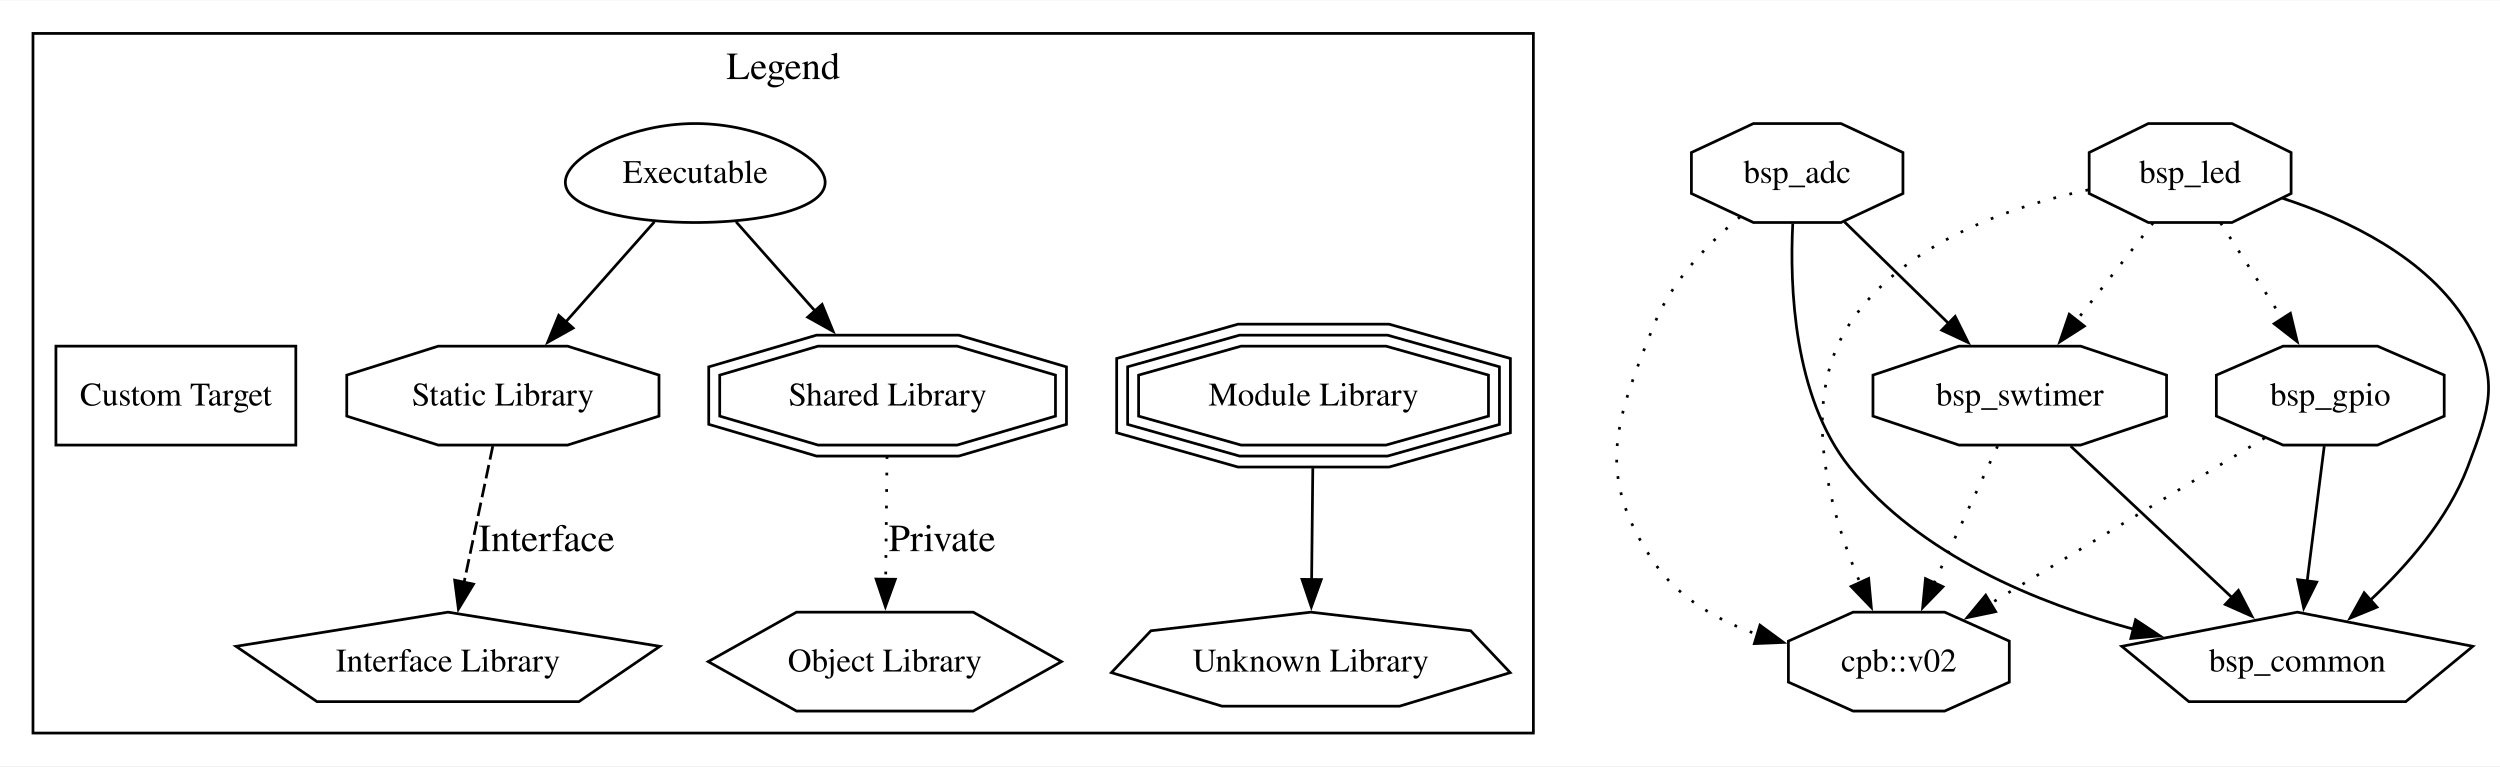
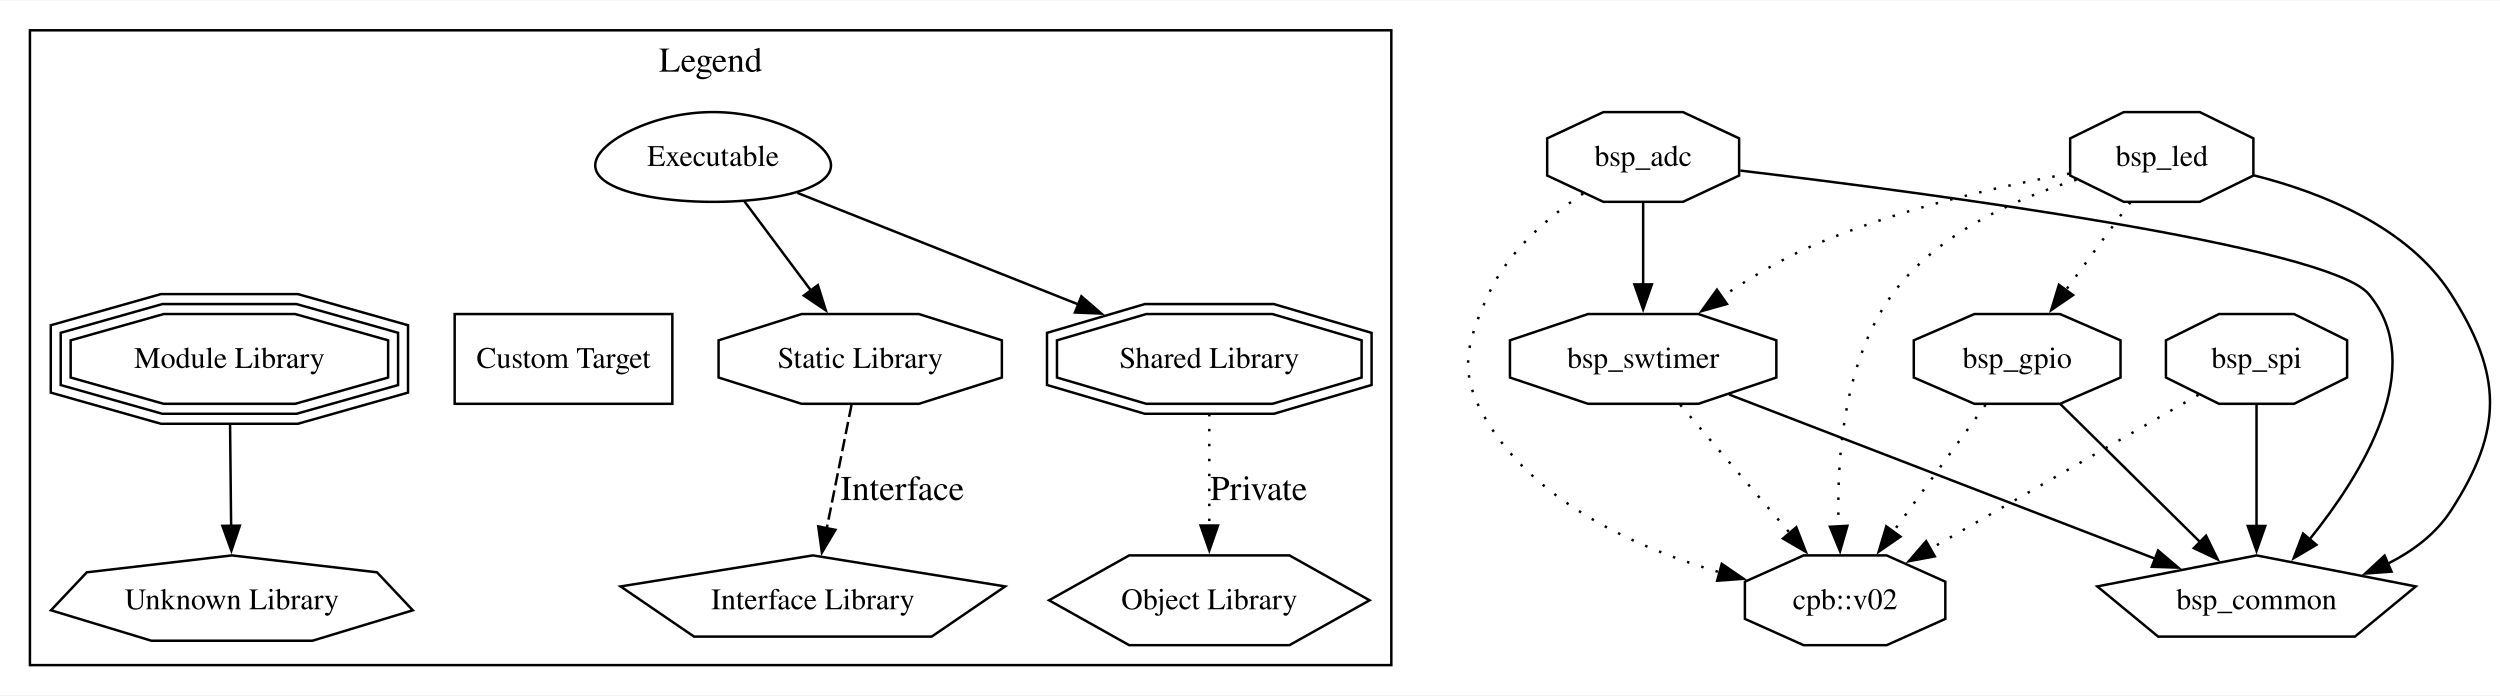
- <svg xmlns="http://www.w3.org/2000/svg" width="910pt" height="279pt" viewBox="0.00 0.00 909.76 278.60">
+ <svg xmlns="http://www.w3.org/2000/svg" width="1003pt" height="279pt" viewBox="0.00 0.00 1002.65 278.60">
  <g id="graph0" class="graph" transform="translate(4,274.6) scale(1)" data-name="bsp_lib">
-     <polygon fill="white" stroke="none" points="-4,4 -4,-274.6 905.76,-274.6 905.76,4 -4,4" style="" />
+     <polygon fill="white" stroke="none" points="-4,4 -4,-274.6 998.65,-274.6 998.65,4 -4,4" style="" />
    <g id="clust1" class="cluster" data-name="clusterLegend">
      <polygon fill="none" stroke="black" points="8,-8 8,-262.6 554,-262.6 554,-8 8,-8" style="" />
      <text text-anchor="middle" x="281" y="-246" font-family="Times,serif" font-size="14.00" style="">Legend</text>
    </g>
    <g id="node1" class="node" pointer-events="visible" data-name="legendNode0">
-       <polygon fill="none" stroke="black" points="253.37,-193.85 256.27,-193.95 259.14,-194.1 261.96,-194.29 264.73,-194.54 267.44,-194.83 270.07,-195.16 272.62,-195.55 275.07,-195.98 277.42,-196.45 279.66,-196.96 281.78,-197.51 283.76,-198.11 285.62,-198.74 287.34,-199.41 288.91,-200.11 290.33,-200.84 291.61,-201.6 292.73,-202.39 293.7,-203.21 294.51,-204.05 295.17,-204.91 295.67,-205.79 296.02,-206.69 296.22,-207.6 296.28,-208.52 296.19,-209.45 295.96,-210.39 295.59,-211.33 295.1,-212.27 294.48,-213.21 293.75,-214.15 292.9,-215.08 291.94,-216 290.89,-216.91 289.74,-217.81 288.5,-218.69 287.19,-219.55 285.79,-220.39 284.33,-221.21 282.81,-222 281.23,-222.76 279.6,-223.49 277.93,-224.19 276.21,-224.86 274.46,-225.49 272.67,-226.09 270.86,-226.64 269.03,-227.15 267.17,-227.62 265.3,-228.05 263.41,-228.44 261.51,-228.77 259.6,-229.06 257.68,-229.31 255.76,-229.5 253.83,-229.65 251.9,-229.75 249.97,-229.8 248.03,-229.8 246.1,-229.75 244.17,-229.65 242.24,-229.5 240.32,-229.31 238.4,-229.06 236.49,-228.77 234.59,-228.44 232.7,-228.05 230.83,-227.62 228.97,-227.15 227.14,-226.64 225.33,-226.09 223.54,-225.49 221.79,-224.86 220.07,-224.19 218.4,-223.49 216.77,-222.76 215.19,-222 213.67,-221.21 212.21,-220.39 210.81,-219.55 209.5,-218.69 208.26,-217.81 207.11,-216.91 206.06,-216 205.1,-215.08 204.25,-214.15 203.52,-213.21 202.9,-212.27 202.41,-211.33 202.04,-210.39 201.81,-209.45 201.72,-208.52 201.78,-207.6 201.98,-206.69 202.33,-205.79 202.83,-204.91 203.49,-204.05 204.3,-203.21 205.27,-202.39 206.39,-201.6 207.67,-200.84 209.09,-200.11 210.66,-199.41 212.38,-198.74 214.24,-198.11 216.22,-197.51 218.34,-196.96 220.58,-196.45 222.93,-195.98 225.38,-195.55 227.93,-195.16 230.56,-194.83 233.27,-194.54 236.04,-194.29 238.86,-194.1 241.73,-193.95 244.63,-193.85 247.54,-193.8 250.46,-193.8 253.37,-193.85" style="" />
-       <text text-anchor="middle" x="249" y="-208.2" font-family="Times,serif" font-size="12.00" style="">Executable</text>
+       <polygon fill="none" stroke="black" points="286.37,-193.85 289.27,-193.95 292.14,-194.1 294.96,-194.29 297.73,-194.54 300.44,-194.83 303.07,-195.16 305.62,-195.55 308.07,-195.98 310.42,-196.45 312.66,-196.96 314.78,-197.51 316.76,-198.11 318.62,-198.74 320.34,-199.41 321.91,-200.11 323.33,-200.84 324.61,-201.6 325.73,-202.39 326.7,-203.21 327.51,-204.05 328.17,-204.91 328.67,-205.79 329.02,-206.69 329.22,-207.6 329.28,-208.52 329.19,-209.45 328.96,-210.39 328.59,-211.33 328.1,-212.27 327.48,-213.21 326.75,-214.15 325.9,-215.08 324.94,-216 323.89,-216.91 322.74,-217.81 321.5,-218.69 320.19,-219.55 318.79,-220.39 317.33,-221.21 315.81,-222 314.23,-222.76 312.6,-223.49 310.93,-224.19 309.21,-224.86 307.46,-225.49 305.67,-226.09 303.86,-226.64 302.03,-227.15 300.17,-227.62 298.3,-228.05 296.41,-228.44 294.51,-228.77 292.6,-229.06 290.68,-229.31 288.76,-229.5 286.83,-229.65 284.9,-229.75 282.97,-229.8 281.03,-229.8 279.1,-229.75 277.17,-229.65 275.24,-229.5 273.32,-229.31 271.4,-229.06 269.49,-228.77 267.59,-228.44 265.7,-228.05 263.83,-227.62 261.97,-227.15 260.14,-226.64 258.33,-226.09 256.54,-225.49 254.79,-224.86 253.07,-224.19 251.4,-223.49 249.77,-222.76 248.19,-222 246.67,-221.21 245.21,-220.39 243.81,-219.55 242.5,-218.69 241.26,-217.81 240.11,-216.91 239.06,-216 238.1,-215.08 237.25,-214.15 236.52,-213.21 235.9,-212.27 235.41,-211.33 235.04,-210.39 234.81,-209.45 234.72,-208.52 234.78,-207.6 234.98,-206.69 235.33,-205.79 235.83,-204.91 236.49,-204.05 237.3,-203.21 238.27,-202.39 239.39,-201.6 240.67,-200.84 242.09,-200.11 243.66,-199.41 245.38,-198.74 247.24,-198.11 249.22,-197.51 251.34,-196.96 253.58,-196.45 255.93,-195.98 258.38,-195.55 260.93,-195.16 263.56,-194.83 266.27,-194.54 269.04,-194.29 271.86,-194.1 274.73,-193.95 277.63,-193.85 280.54,-193.8 283.46,-193.8 286.37,-193.85" style="" />
+       <text text-anchor="middle" x="282" y="-208.2" font-family="Times,serif" font-size="12.00" style="">Executable</text>
    </g>
    <g id="node2" class="node" pointer-events="visible" data-name="legendNode1">
-       <polygon fill="none" stroke="black" points="235.81,-123.34 235.81,-138.26 202.53,-148.8 155.47,-148.8 122.19,-138.26 122.19,-123.34 155.47,-112.8 202.53,-112.8 235.81,-123.34" style="" />
-       <text text-anchor="middle" x="179" y="-127.2" font-family="Times,serif" font-size="12.00" style="">Static Library</text>
+       <polygon fill="none" stroke="black" points="397.81,-123.34 397.81,-138.26 364.53,-148.8 317.47,-148.8 284.19,-138.26 284.19,-123.34 317.47,-112.8 364.53,-112.8 397.81,-123.34" style="" />
+       <text text-anchor="middle" x="341" y="-127.2" font-family="Times,serif" font-size="12.00" style="">Static Library</text>
    </g>
    <g id="edge1" class="edge" data-name="legendNode0-&gt;legendNode1">
-       <path fill="none" stroke="black" d="M234.15,-194.05C224.72,-183.4 212.33,-169.42 201.69,-157.4" style="" />
-       <polygon fill="black" stroke="black" points="204.56,-155.37 195.31,-150.21 199.32,-160.01 204.56,-155.37" style="" />
+       <path fill="none" stroke="black" d="M294.51,-194.05C302.31,-183.61 312.5,-169.96 321.35,-158.1" style="" />
+       <polygon fill="black" stroke="black" points="324.01,-160.4 327.19,-150.29 318.4,-156.21 324.01,-160.4" style="" />
    </g>
    <g id="node3" class="node" pointer-events="visible" data-name="legendNode2">
-       <polygon fill="none" stroke="black" points="380.09,-123.34 380.09,-138.26 344.3,-148.8 293.7,-148.8 257.91,-138.26 257.91,-123.34 293.7,-112.8 344.3,-112.8 380.09,-123.34" style="" />
-       <polygon fill="none" stroke="black" points="384.09,-120.35 384.09,-141.25 344.88,-152.8 293.12,-152.8 253.91,-141.25 253.91,-120.35 293.12,-108.8 344.88,-108.8 384.09,-120.35" style="" />
-       <text text-anchor="middle" x="319" y="-127.2" font-family="Times,serif" font-size="12.00" style="">Shared Library</text>
+       <polygon fill="none" stroke="black" points="542.09,-123.34 542.09,-138.26 506.3,-148.8 455.7,-148.8 419.91,-138.26 419.91,-123.34 455.7,-112.8 506.3,-112.8 542.09,-123.34" style="" />
+       <polygon fill="none" stroke="black" points="546.09,-120.35 546.09,-141.25 506.88,-152.8 455.12,-152.8 415.91,-141.25 415.91,-120.35 455.12,-108.8 506.88,-108.8 546.09,-120.35" style="" />
+       <text text-anchor="middle" x="481" y="-127.2" font-family="Times,serif" font-size="12.00" style="">Shared Library</text>
    </g>
    <g id="edge2" class="edge" data-name="legendNode0-&gt;legendNode2">
-       <path fill="none" stroke="black" d="M263.85,-194.05C272.21,-184.61 282.89,-172.55 292.63,-161.56" style="" />
-       <polygon fill="black" stroke="black" points="295.16,-163.99 299.17,-154.18 289.92,-159.34 295.16,-163.99" style="" />
+       <path fill="none" stroke="black" d="M315.76,-197.4C346.74,-185.1 393.12,-166.69 428.87,-152.5" style="" />
+       <polygon fill="black" stroke="black" points="429.7,-155.93 437.71,-148.99 427.12,-149.42 429.7,-155.93" style="" />
    </g>
    <g id="node4" class="node" pointer-events="visible" data-name="legendNode3">
-       <polygon fill="none" stroke="black" points="537.66,-123.34 537.66,-138.26 500.37,-148.8 447.63,-148.8 410.34,-138.26 410.34,-123.34 447.63,-112.8 500.37,-112.8 537.66,-123.34" style="" />
-       <polygon fill="none" stroke="black" points="541.65,-120.32 541.65,-141.28 500.92,-152.8 447.08,-152.8 406.35,-141.28 406.35,-120.32 447.08,-108.8 500.92,-108.8 541.65,-120.32" style="" />
-       <polygon fill="none" stroke="black" points="545.64,-117.29 545.64,-144.31 501.47,-156.8 446.53,-156.8 402.36,-144.31 402.36,-117.29 446.53,-104.8 501.47,-104.8 545.64,-117.29" style="" />
-       <text text-anchor="middle" x="474" y="-127.2" font-family="Times,serif" font-size="12.00" style="">Module Library</text>
+       <polygon fill="none" stroke="black" points="151.66,-123.34 151.66,-138.26 114.37,-148.8 61.63,-148.8 24.34,-138.26 24.34,-123.34 61.63,-112.8 114.37,-112.8 151.66,-123.34" style="" />
+       <polygon fill="none" stroke="black" points="155.65,-120.32 155.65,-141.28 114.92,-152.8 61.08,-152.8 20.35,-141.28 20.35,-120.32 61.08,-108.8 114.92,-108.8 155.65,-120.32" style="" />
+       <polygon fill="none" stroke="black" points="159.64,-117.29 159.64,-144.31 115.47,-156.8 60.53,-156.8 16.36,-144.31 16.36,-117.29 60.53,-104.8 115.47,-104.8 159.64,-117.29" style="" />
+       <text text-anchor="middle" x="88" y="-127.2" font-family="Times,serif" font-size="12.00" style="">Module Library</text>
    </g>
    <g id="node8" class="node" pointer-events="visible" data-name="legendNode7">
-       <polygon fill="none" stroke="black" points="103.65,-148.8 16.35,-148.8 16.35,-112.8 103.65,-112.8 103.65,-148.8" style="" />
-       <text text-anchor="middle" x="60" y="-127.2" font-family="Times,serif" font-size="12.00" style="">Custom Target</text>
+       <polygon fill="none" stroke="black" points="265.65,-148.8 178.35,-148.8 178.35,-112.8 265.65,-112.8 265.65,-148.8" style="" />
+       <text text-anchor="middle" x="222" y="-127.2" font-family="Times,serif" font-size="12.00" style="">Custom Target</text>
    </g>
    <g id="node5" class="node" pointer-events="visible" data-name="legendNode4">
-       <polygon fill="none" stroke="black" points="236.12,-39.56 159,-52 81.88,-39.56 111.34,-19.44 206.66,-19.44 236.12,-39.56" style="" />
-       <text text-anchor="middle" x="159" y="-30.4" font-family="Times,serif" font-size="12.00" style="">Interface Library</text>
+       <polygon fill="none" stroke="black" points="399.12,-39.56 322,-52 244.88,-39.56 274.34,-19.44 369.66,-19.44 399.12,-39.56" style="" />
+       <text text-anchor="middle" x="322" y="-30.4" font-family="Times,serif" font-size="12.00" style="">Interface Library</text>
    </g>
    <g id="edge4" class="edge" data-name="legendNode1-&gt;legendNode4">
-       <path fill="none" stroke="black" stroke-dasharray="5,2" d="M175.33,-112.41C172.39,-98.48 168.21,-78.66 164.82,-62.57" style="" />
-       <polygon fill="black" stroke="black" points="168.31,-62.18 162.82,-53.12 161.46,-63.63 168.31,-62.18" style="" />
-       <text text-anchor="middle" x="194.87" y="-74.2" font-family="Times,serif" font-size="14.00" style="">Interface</text>
+       <path fill="none" stroke="black" stroke-dasharray="5,2" d="M337.52,-112.41C334.72,-98.48 330.75,-78.66 327.52,-62.57" style="" />
+       <polygon fill="black" stroke="black" points="331.03,-62.24 325.63,-53.13 324.17,-63.62 331.03,-62.24" style="" />
+       <text text-anchor="middle" x="357.87" y="-74.2" font-family="Times,serif" font-size="14.00" style="">Interface</text>
    </g>
    <g id="node6" class="node" pointer-events="visible" data-name="legendNode5">
-       <polygon fill="none" stroke="black" points="382.28,-34 350.14,-52 285.86,-52 253.72,-34 285.86,-16 350.14,-16 382.28,-34" style="" />
-       <text text-anchor="middle" x="318" y="-30.4" font-family="Times,serif" font-size="12.00" style="">Object Library</text>
+       <polygon fill="none" stroke="black" points="545.28,-34 513.14,-52 448.86,-52 416.72,-34 448.86,-16 513.14,-16 545.28,-34" style="" />
+       <text text-anchor="middle" x="481" y="-30.4" font-family="Times,serif" font-size="12.00" style="">Object Library</text>
    </g>
    <g id="edge5" class="edge" data-name="legendNode2-&gt;legendNode5">
-       <path fill="none" stroke="black" stroke-dasharray="1,5" d="M318.78,-108.76C318.64,-95.55 318.46,-78.33 318.3,-63.86" style="" />
-       <polygon fill="black" stroke="black" points="321.81,-63.96 318.2,-54 314.81,-64.04 321.81,-63.96" style="" />
-       <text text-anchor="middle" x="338.83" y="-74.2" font-family="Times,serif" font-size="14.00" style="">Private</text>
+       <path fill="none" stroke="black" stroke-dasharray="1,5" d="M481,-108.76C481,-95.55 481,-78.33 481,-63.86" style="" />
+       <polygon fill="black" stroke="black" points="484.5,-64 481,-54 477.5,-64 484.5,-64" style="" />
+       <text text-anchor="middle" x="500.83" y="-74.2" font-family="Times,serif" font-size="14.00" style="">Private</text>
    </g>
    <g id="node7" class="node" pointer-events="visible" data-name="legendNode6">
-       <polygon fill="none" stroke="black" points="545.56,-29.99 531.19,-45.22 473,-52 414.81,-45.22 400.44,-29.99 440.71,-17.78 505.29,-17.78 545.56,-29.99" style="" />
-       <text text-anchor="middle" x="473" y="-30.4" font-family="Times,serif" font-size="12.00" style="">Unknown Library</text>
+       <polygon fill="none" stroke="black" points="161.56,-29.99 147.19,-45.22 89,-52 30.81,-45.22 16.44,-29.99 56.71,-17.78 121.29,-17.78 161.56,-29.99" style="" />
+       <text text-anchor="middle" x="89" y="-30.4" font-family="Times,serif" font-size="12.00" style="">Unknown Library</text>
    </g>
    <g id="edge6" class="edge" data-name="legendNode3-&gt;legendNode6">
-       <path fill="none" stroke="black" d="M473.73,-104.4C473.6,-91.8 473.44,-76.54 473.3,-63.54" style="" />
-       <polygon fill="black" stroke="black" points="476.8,-63.85 473.2,-53.89 469.81,-63.93 476.8,-63.85" style="" />
+       <path fill="none" stroke="black" d="M88.27,-104.4C88.4,-91.8 88.56,-76.54 88.7,-63.54" style="" />
+       <polygon fill="black" stroke="black" points="92.19,-63.93 88.8,-53.89 85.2,-63.85 92.19,-63.93" style="" />
    </g>
    <g id="node9" class="node" pointer-events="visible" data-name="node0">
-       <polygon fill="none" stroke="black" points="688.49,-204.34 688.49,-219.26 665.94,-229.8 634.06,-229.8 611.51,-219.26 611.51,-204.34 634.06,-193.8 665.94,-193.8 688.49,-204.34" style="" />
-       <text text-anchor="middle" x="650" y="-208.2" font-family="Times,serif" font-size="12.00" style="">bsp_adc</text>
+       <polygon fill="none" stroke="black" points="693.49,-204.34 693.49,-219.26 670.94,-229.8 639.06,-229.8 616.51,-219.26 616.51,-204.34 639.06,-193.8 670.94,-193.8 693.49,-204.34" style="" />
+       <text text-anchor="middle" x="655" y="-208.2" font-family="Times,serif" font-size="12.00" style="">bsp_adc</text>
    </g>
    <g id="node10" class="node" pointer-events="visible" data-name="node1">
-       <polygon fill="none" stroke="black" points="895.87,-39.56 832,-52 768.13,-39.56 792.53,-19.44 871.47,-19.44 895.87,-39.56" style="" />
-       <text text-anchor="middle" x="832" y="-30.4" font-family="Times,serif" font-size="12.00" style="">bsp_common</text>
+       <polygon fill="none" stroke="black" points="964.87,-39.56 901,-52 837.13,-39.56 861.53,-19.44 940.47,-19.44 964.87,-39.56" style="" />
+       <text text-anchor="middle" x="901" y="-30.4" font-family="Times,serif" font-size="12.00" style="">bsp_common</text>
    </g>
    <g id="edge8" class="edge" data-name="node0-&gt;node1">
-       <path fill="none" stroke="black" d="M648.39,-193.37C647.24,-170.54 648.64,-130.41 669,-104.8 694.44,-72.81 737.33,-55.23 772.73,-45.71" style="" />
-       <polygon fill="black" stroke="black" points="773.14,-49.22 781.98,-43.38 771.43,-42.43 773.14,-49.22" style="" />
+       <path fill="none" stroke="black" d="M693.97,-206.34C769.52,-197.31 929.98,-176.06 946,-156.8 970.11,-127.8 943.5,-84.7 922.16,-58.3" style="" />
+       <polygon fill="black" stroke="black" points="925.01,-56.26 915.89,-50.87 919.66,-60.77 925.01,-56.26" style="" />
    </g>
    <g id="node11" class="node" pointer-events="visible" data-name="node2">
-       <polygon fill="none" stroke="black" points="784.42,-123.34 784.42,-138.26 753.13,-148.8 708.87,-148.8 677.58,-138.26 677.58,-123.34 708.87,-112.8 753.13,-112.8 784.42,-123.34" style="" />
-       <text text-anchor="middle" x="731" y="-127.2" font-family="Times,serif" font-size="12.00" style="">bsp_swtimer</text>
+       <polygon fill="none" stroke="black" points="708.42,-123.34 708.42,-138.26 677.13,-148.8 632.87,-148.8 601.58,-138.26 601.58,-123.34 632.87,-112.8 677.13,-112.8 708.42,-123.34" style="" />
+       <text text-anchor="middle" x="655" y="-127.2" font-family="Times,serif" font-size="12.00" style="">bsp_swtimer</text>
    </g>
    <g id="edge11" class="edge" data-name="node0-&gt;node2">
-       <path fill="none" stroke="black" d="M667.18,-194.05C678.2,-183.3 692.71,-169.15 705.11,-157.05" style="" />
-       <polygon fill="black" stroke="black" points="707.49,-159.62 712.2,-150.13 702.6,-154.61 707.49,-159.62" style="" />
+       <path fill="none" stroke="black" d="M655,-193.66C655,-183.99 655,-171.67 655,-160.56" style="" />
+       <polygon fill="black" stroke="black" points="658.5,-160.69 655,-150.69 651.5,-160.69 658.5,-160.69" style="" />
    </g>
    <g id="node12" class="node" pointer-events="visible" data-name="node3">
-       <polygon fill="none" stroke="black" points="727.19,-26.54 727.19,-41.46 703.65,-52 670.35,-52 646.81,-41.46 646.81,-26.54 670.35,-16 703.65,-16 727.19,-26.54" style="" />
-       <text text-anchor="middle" x="687" y="-30.4" font-family="Times,serif" font-size="12.00" style="">cpb::v02</text>
+       <polygon fill="none" stroke="black" points="776.19,-26.54 776.19,-41.46 752.65,-52 719.35,-52 695.81,-41.46 695.81,-26.54 719.35,-16 752.65,-16 776.19,-26.54" style="" />
+       <text text-anchor="middle" x="736" y="-30.4" font-family="Times,serif" font-size="12.00" style="">cpb::v02</text>
    </g>
    <g id="edge12" class="edge" data-name="node0-&gt;node3">
-       <path fill="none" stroke="black" stroke-dasharray="1,5" d="M629.21,-195.84C617.64,-186.17 604.33,-172.49 598,-156.8 583.57,-121.02 576.28,-101.88 598,-70 606.8,-57.08 621.17,-48.93 635.81,-43.79" style="" />
-       <polygon fill="black" stroke="black" points="636.46,-47.25 645,-40.99 634.42,-40.56 636.46,-47.25" style="" />
+       <path fill="none" stroke="black" stroke-dasharray="1,5" d="M630.95,-197.14C617.05,-187.77 600.81,-173.95 593,-156.8 583.43,-135.77 580.76,-124.4 593,-104.8 613.25,-72.38 653.38,-54.62 685.99,-45.14" style="" />
+       <polygon fill="black" stroke="black" points="686.52,-48.62 695.26,-42.62 684.69,-41.86 686.52,-48.62" style="" />
    </g>
    <g id="edge9" class="edge" data-name="node2-&gt;node1">
-       <path fill="none" stroke="black" d="M749.52,-112.41C766.07,-96.89 790.38,-74.06 808.33,-57.22" style="" />
-       <polygon fill="black" stroke="black" points="810.57,-59.92 815.46,-50.52 805.78,-54.81 810.57,-59.92" style="" />
+       <path fill="none" stroke="black" d="M689.46,-116.52C734.36,-99.22 812.75,-69.01 860.45,-50.63" style="" />
+       <polygon fill="black" stroke="black" points="861.53,-53.96 869.6,-47.1 859.01,-47.43 861.53,-53.96" style="" />
    </g>
    <g id="edge10" class="edge" data-name="node2-&gt;node3">
-       <path fill="none" stroke="black" stroke-dasharray="1,5" d="M722.93,-112.41C716.48,-98.51 707.31,-78.77 699.86,-62.7" style="" />
-       <polygon fill="black" stroke="black" points="703.04,-61.25 695.66,-53.65 696.69,-64.19 703.04,-61.25" style="" />
+       <path fill="none" stroke="black" stroke-dasharray="1,5" d="M669.86,-112.41C682.19,-97.98 699.91,-77.24 713.9,-60.86" style="" />
+       <polygon fill="black" stroke="black" points="716.42,-63.3 720.25,-53.43 711.1,-58.76 716.42,-63.3" style="" />
    </g>
    <g id="node13" class="node" pointer-events="visible" data-name="node4">
-       <polygon fill="none" stroke="black" points="885.46,-123.34 885.46,-138.26 861.18,-148.8 826.82,-148.8 802.54,-138.26 802.54,-123.34 826.82,-112.8 861.18,-112.8 885.46,-123.34" style="" />
-       <text text-anchor="middle" x="844" y="-127.2" font-family="Times,serif" font-size="12.00" style="">bsp_gpio</text>
+       <polygon fill="none" stroke="black" points="846.46,-123.34 846.46,-138.26 822.18,-148.8 787.82,-148.8 763.54,-138.26 763.54,-123.34 787.82,-112.8 822.18,-112.8 846.46,-123.34" style="" />
+       <text text-anchor="middle" x="805" y="-127.2" font-family="Times,serif" font-size="12.00" style="">bsp_gpio</text>
    </g>
    <g id="edge13" class="edge" data-name="node4-&gt;node1">
-       <path fill="none" stroke="black" d="M841.8,-112.41C840.06,-98.7 837.61,-79.29 835.59,-63.33" style="" />
-       <polygon fill="black" stroke="black" points="839.06,-62.94 834.34,-53.46 832.12,-63.82 839.06,-62.94" style="" />
+       <path fill="none" stroke="black" d="M822.16,-112.85C837.92,-97.29 861.37,-74.14 878.6,-57.12" style="" />
+       <polygon fill="black" stroke="black" points="880.76,-59.9 885.42,-50.39 875.84,-54.92 880.76,-59.9" style="" />
    </g>
    <g id="edge14" class="edge" data-name="node4-&gt;node3">
-       <path fill="none" stroke="black" stroke-dasharray="1,5" d="M820.16,-115.4C793.49,-99.3 750.12,-73.11 720.16,-55.02" style="" />
-       <polygon fill="black" stroke="black" points="722.22,-52.18 711.85,-50.01 718.6,-58.17 722.22,-52.18" style="" />
+       <path fill="none" stroke="black" stroke-dasharray="1,5" d="M792.34,-112.41C781.94,-98.11 767.02,-77.62 755.16,-61.32" style="" />
+       <polygon fill="black" stroke="black" points="758.18,-59.53 749.47,-53.5 752.52,-63.65 758.18,-59.53" style="" />
    </g>
    <g id="node14" class="node" pointer-events="visible" data-name="node5">
-       <polygon fill="none" stroke="black" points="829.74,-204.34 829.74,-219.26 808.22,-229.8 777.78,-229.8 756.26,-219.26 756.26,-204.34 777.78,-193.8 808.22,-193.8 829.74,-204.34" style="" />
-       <text text-anchor="middle" x="793" y="-208.2" font-family="Times,serif" font-size="12.00" style="">bsp_led</text>
+       <polygon fill="none" stroke="black" points="899.74,-204.34 899.74,-219.26 878.22,-229.8 847.78,-229.8 826.26,-219.26 826.26,-204.34 847.78,-193.8 878.22,-193.8 899.74,-204.34" style="" />
+       <text text-anchor="middle" x="863" y="-208.2" font-family="Times,serif" font-size="12.00" style="">bsp_led</text>
    </g>
    <g id="edge15" class="edge" data-name="node5-&gt;node1">
-       <path fill="none" stroke="black" d="M826.61,-202.62C850,-194.98 879.49,-181.02 894,-156.8 905.88,-136.98 902.21,-126.4 894,-104.8 886.82,-85.91 871.93,-68.86 858.54,-56.34" style="" />
-       <polygon fill="black" stroke="black" points="860.98,-53.83 851.18,-49.8 856.33,-59.06 860.98,-53.83" style="" />
+       <path fill="none" stroke="black" d="M900.03,-204.4C927.01,-197.58 961.74,-183.87 979,-156.8 999.74,-124.27 999.96,-102.38 979,-70 972.89,-60.56 963.57,-53.64 953.47,-48.58" style="" />
+       <polygon fill="black" stroke="black" points="955.15,-45.5 944.59,-44.72 952.36,-51.92 955.15,-45.5" style="" />
    </g>
    <g id="edge17" class="edge" data-name="node5-&gt;node2">
-       <path fill="none" stroke="black" stroke-dasharray="1,5" d="M779.55,-193.66C771.4,-183.27 760.84,-169.82 751.64,-158.11" style="" />
-       <polygon fill="black" stroke="black" points="754.5,-156.08 745.58,-150.37 749,-160.4 754.5,-156.08" style="" />
+       <path fill="none" stroke="black" stroke-dasharray="1,5" d="M825.96,-205.14C796.86,-199.86 755.74,-190.55 722,-175.8 709.8,-170.46 697.35,-162.97 686.56,-155.67" style="" />
+       <polygon fill="black" stroke="black" points="688.6,-152.83 678.4,-149.97 684.59,-158.57 688.6,-152.83" style="" />
    </g>
    <g id="edge18" class="edge" data-name="node5-&gt;node3">
-       <path fill="none" stroke="black" stroke-dasharray="1,5" d="M755.88,-205.66C726.77,-199.46 688.11,-185.97 669,-156.8 650.55,-128.64 661.61,-89.03 672.86,-62.71" style="" />
-       <polygon fill="black" stroke="black" points="676.01,-64.25 676.98,-53.7 669.64,-61.34 676.01,-64.25" style="" />
+       <path fill="none" stroke="black" stroke-dasharray="1,5" d="M828.79,-202.67C804.31,-195.02 772.68,-181.01 755,-156.8 735.18,-129.68 732.52,-90.02 733.43,-63.4" style="" />
+       <polygon fill="black" stroke="black" points="736.91,-63.87 733.97,-53.69 729.92,-63.49 736.91,-63.87" style="" />
    </g>
    <g id="edge16" class="edge" data-name="node5-&gt;node4">
-       <path fill="none" stroke="black" stroke-dasharray="1,5" d="M804.07,-193.66C810.64,-183.48 819.11,-170.35 826.57,-158.8" style="" />
-       <polygon fill="black" stroke="black" points="829.48,-160.75 831.96,-150.45 823.59,-156.96 829.48,-160.75" style="" />
+       <path fill="none" stroke="black" stroke-dasharray="1,5" d="M850.41,-193.66C842.87,-183.38 833.11,-170.08 824.57,-158.45" style="" />
+       <polygon fill="black" stroke="black" points="827.4,-156.39 818.66,-150.4 821.75,-160.53 827.4,-156.39" style="" />
+     </g>
+     <g id="node15" class="node" pointer-events="visible" data-name="node6">
+       <polygon fill="none" stroke="black" points="937.33,-123.34 937.33,-138.26 916.05,-148.8 885.95,-148.8 864.67,-138.26 864.67,-123.34 885.95,-112.8 916.05,-112.8 937.33,-123.34" style="" />
+       <text text-anchor="middle" x="901" y="-127.2" font-family="Times,serif" font-size="12.00" style="">bsp_spi</text>
+     </g>
+     <g id="edge19" class="edge" data-name="node6-&gt;node1">
+       <path fill="none" stroke="black" d="M901,-112.41C901,-98.78 901,-79.53 901,-63.63" style="" />
+       <polygon fill="black" stroke="black" points="904.5,-63.79 901,-53.79 897.5,-63.79 904.5,-63.79" style="" />
+     </g>
+     <g id="edge20" class="edge" data-name="node6-&gt;node3">
+       <path fill="none" stroke="black" stroke-dasharray="1,5" d="M877.71,-116.42C849.65,-100.3 802.29,-73.09 770.11,-54.6" style="" />
+       <polygon fill="black" stroke="black" points="771.97,-51.63 761.56,-49.68 768.48,-57.7 771.97,-51.63" style="" />
    </g>
  </g>
</svg>
